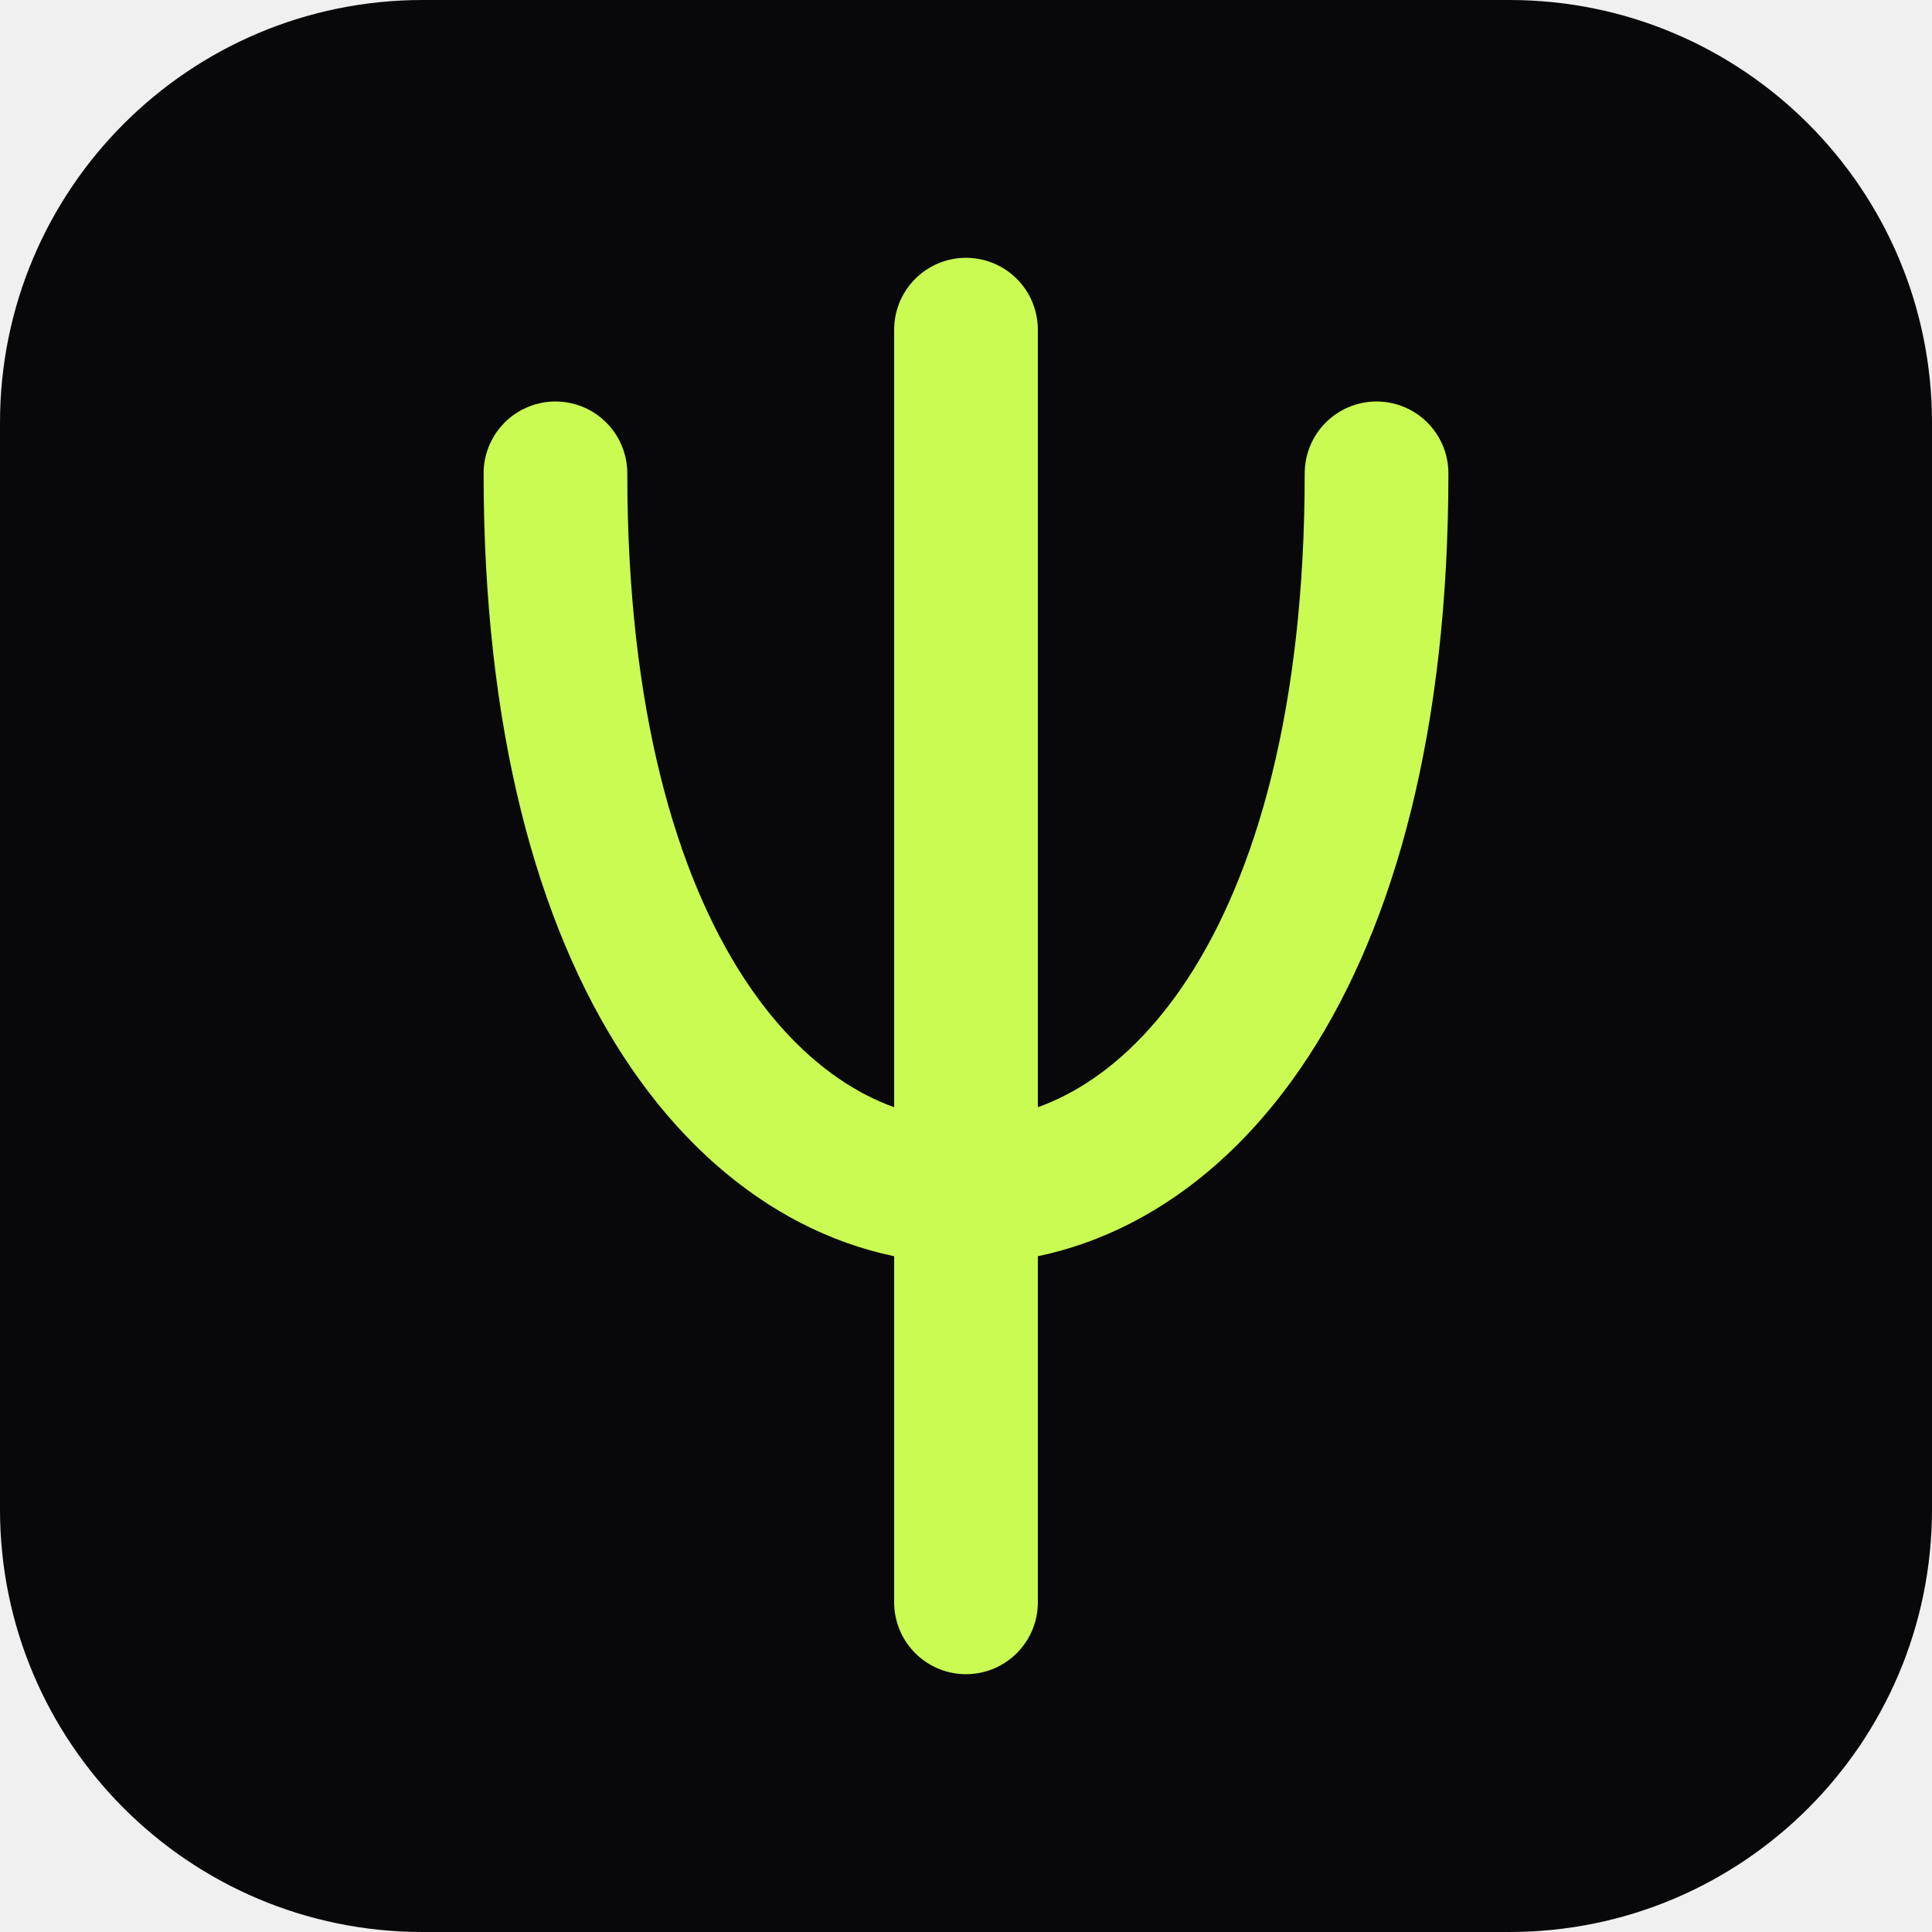
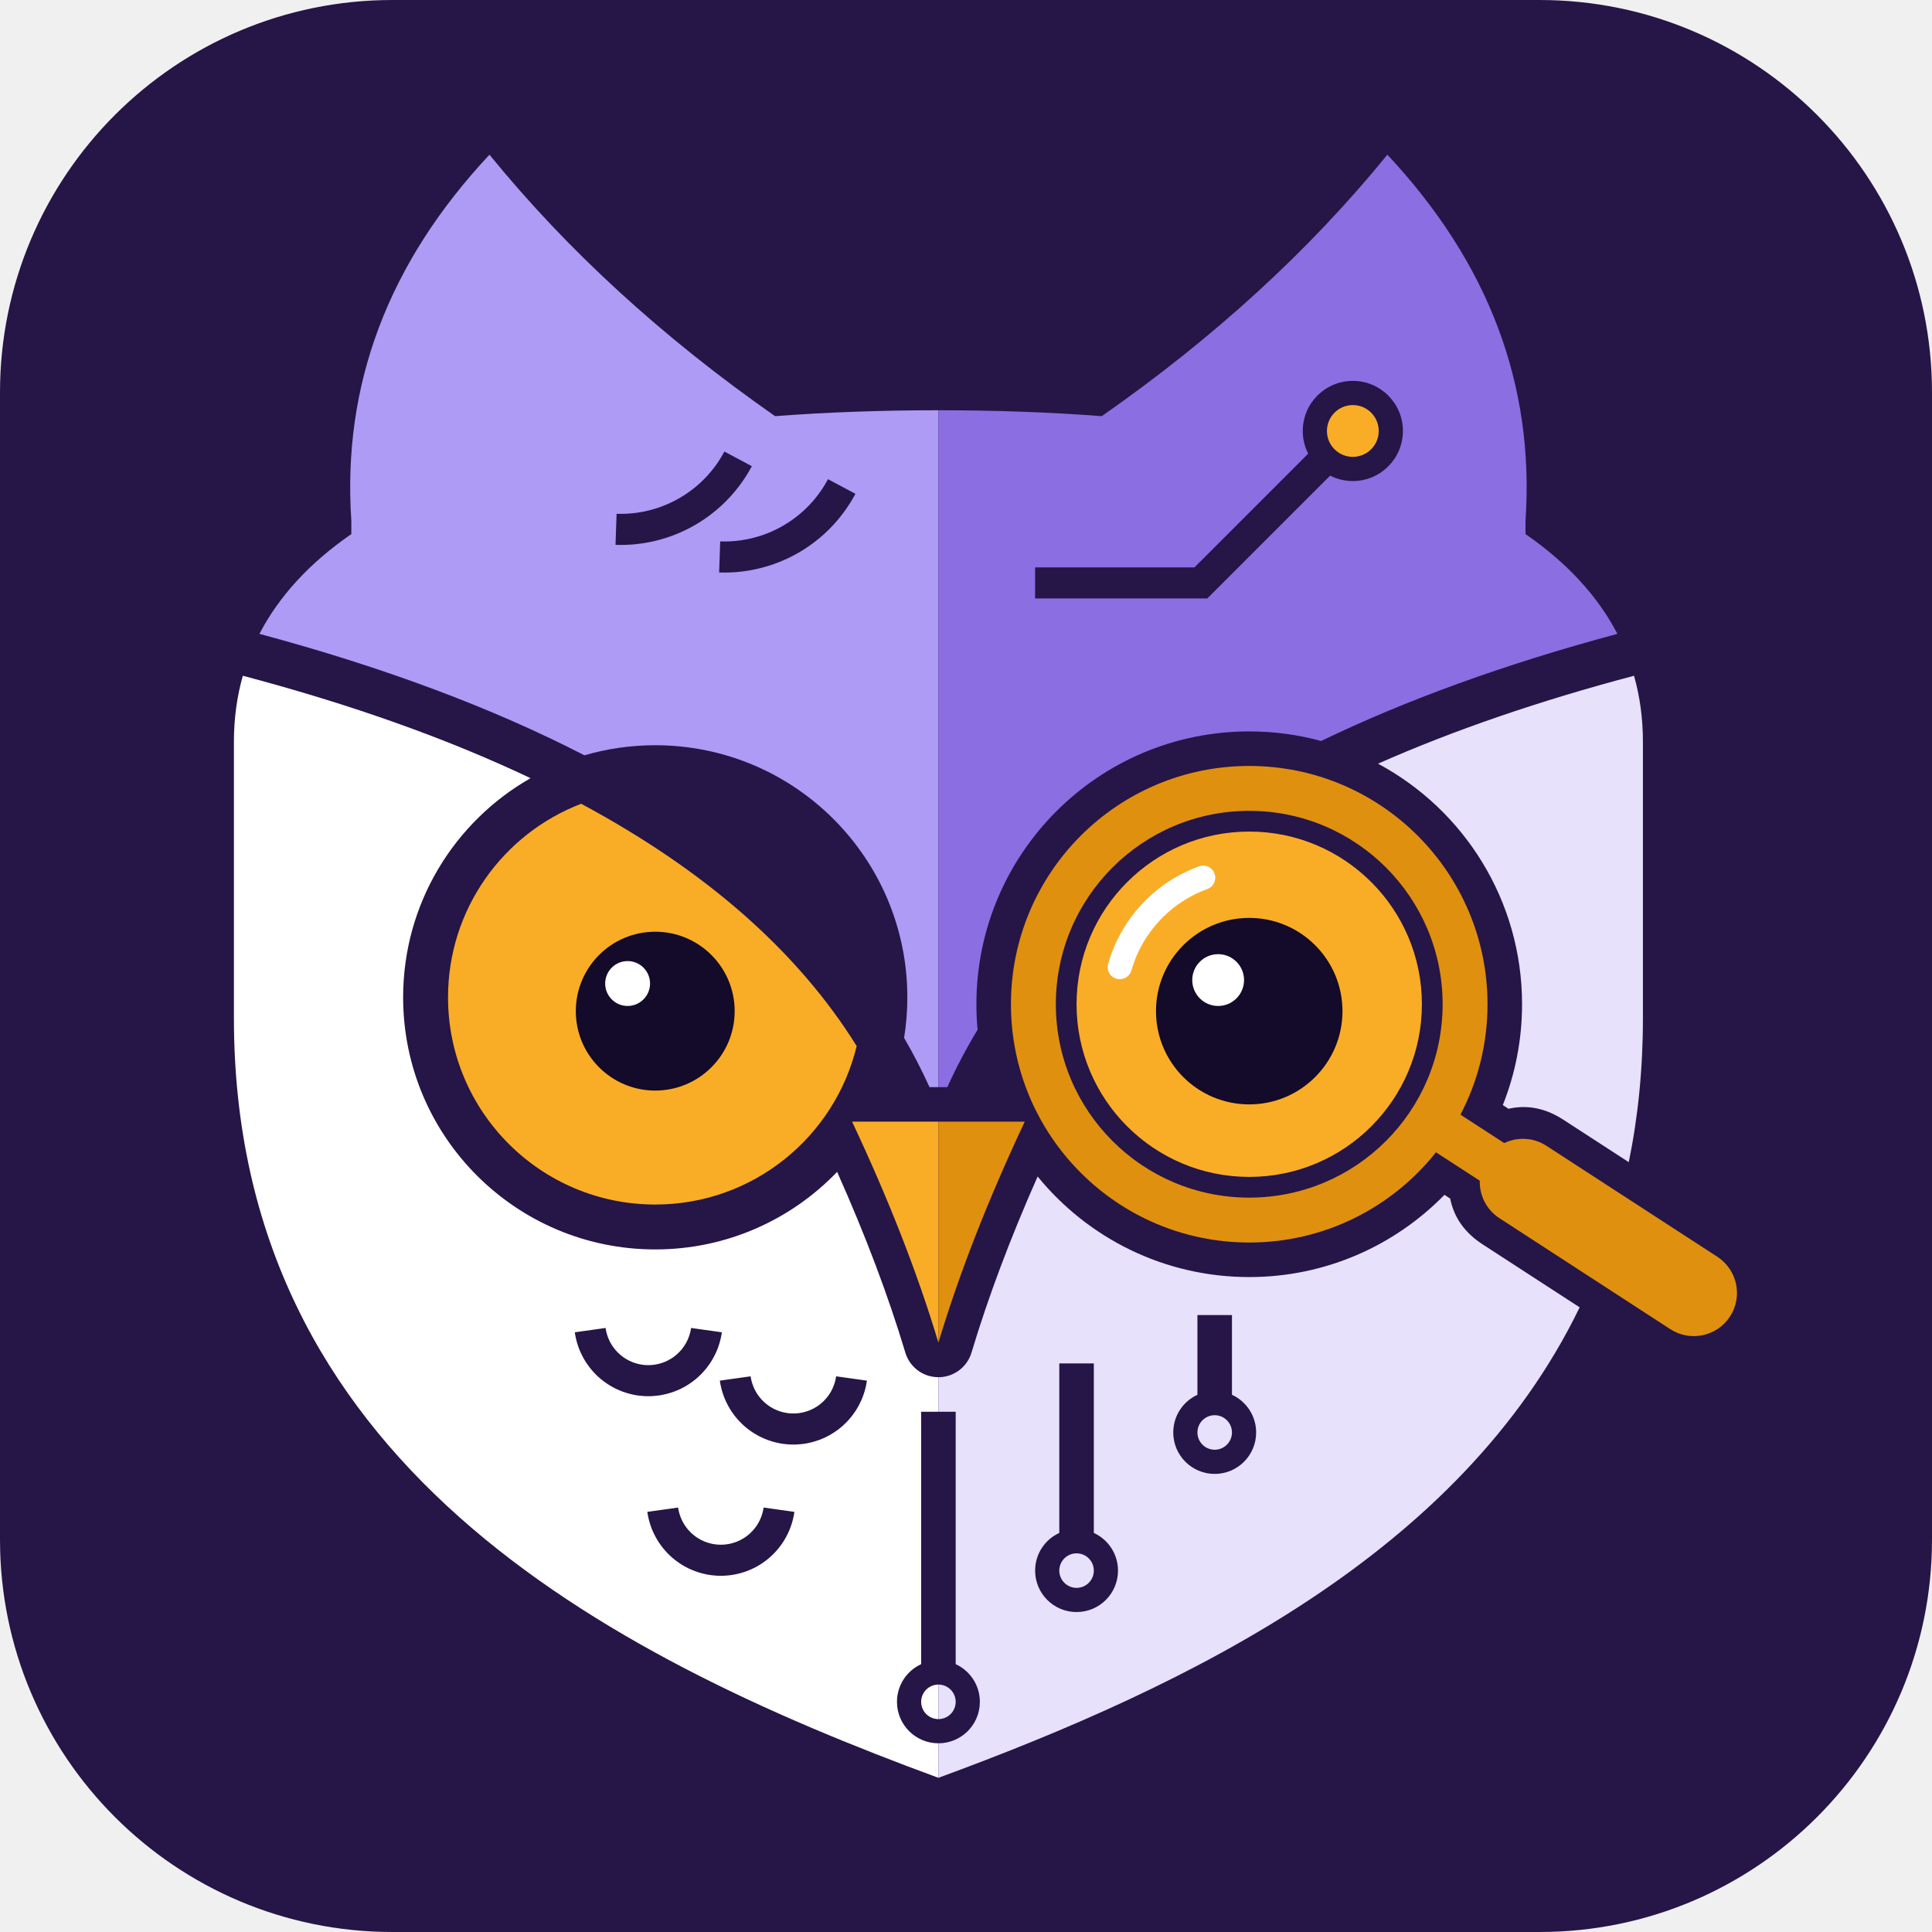
- <svg xmlns="http://www.w3.org/2000/svg" width="32" height="32" viewBox="0 0 32 32">
-   <rect width="32" height="32" rx="7" fill="#08080b" />
-   <path d="M2 2.2 C2 7 4 9.2 6 9.2 C8 9.2 10 7 10 2.2 M6 0.8 V13.2" transform="translate(5.8 4.1) scale(1.7)" fill="none" stroke="#c9fb52" stroke-width="1.4" stroke-linecap="round" stroke-linejoin="round" />
+ <svg xmlns="http://www.w3.org/2000/svg" viewBox="0 0 64 64" role="img" aria-label="PSYber">
+   <rect width="64" height="64" rx="13" fill="#261547" />
+   <g transform="translate(1.80 2.15) scale(0.1144)">
+     <path d="M256 380V390H251V463.09C246.87 464.98 244 469.16 244 474C244 480.63 249.37 486 256 486V496C158 460 52 404 52 276V196C52 189.25 52.88 182.88 54.58 176.88Q101.79 189.39 137.89 206.54C115.85 219.11 101 242.82 101 270C101 310.32 133.68 343 174 343C194.7 343 213.39 334.38 226.67 320.54Q239 348.15 246.42 372.87Q246.78 374.06 247.41 375.13Q248.05 376.19 248.93 377.07Q249.81 377.95 250.87 378.59Q251.94 379.22 253.13 379.58Q254.07 379.86 255.05 379.95Q255.53 380 256 380ZM192.94 368.88 193.14 367.94 193.29 366.99 184.38 365.74 184.29 366.29 184.17 366.84 184.03 367.38 183.87 367.91 183.68 368.44 183.47 368.96 183.24 369.47 182.99 369.96 182.71 370.45 182.41 370.92 182.09 371.38 181.75 371.82 181.39 372.25 181.01 372.66 180.61 373.06 180.2 373.43 179.77 373.79 179.33 374.13 178.87 374.45 178.39 374.74 177.9 375.02 177.41 375.27 176.9 375.5 176.38 375.71 175.85 375.89 175.31 376.05 174.77 376.19 174.22 376.3 173.67 376.39 173.12 376.45 172.56 376.49 172 376.5 171.44 376.49 170.88 376.45 170.33 376.39 169.78 376.3 169.23 376.19 168.69 376.05 168.15 375.89 167.62 375.71 167.1 375.5 166.59 375.27 166.1 375.02 165.61 374.74 165.13 374.45 164.67 374.13 164.23 373.79 163.8 373.43 163.39 373.06 162.99 372.66 162.61 372.25 162.25 371.82 161.91 371.38 161.59 370.92 161.29 370.45 161.01 369.96 160.76 369.47 160.53 368.96 160.32 368.44 160.13 367.91 159.97 367.38 159.83 366.84 159.71 366.29 159.62 365.74 150.71 366.99 150.86 367.94 151.06 368.88 151.3 369.81 151.58 370.73 151.9 371.64 152.26 372.53 152.67 373.4 153.11 374.26 153.58 375.09 154.1 375.91 154.65 376.69 155.23 377.46 155.85 378.19 156.5 378.9 157.18 379.58 157.89 380.23 158.63 380.84 159.4 381.42 160.19 381.97 161.01 382.48 161.84 382.95 162.7 383.39 163.58 383.78 164.47 384.14 165.38 384.45 166.3 384.73 167.23 384.96 168.17 385.16 169.12 385.31 170.08 385.41 171.04 385.48 172 385.5 172.96 385.48 173.92 385.41 174.88 385.31 175.83 385.16 176.77 384.96 177.7 384.73 178.62 384.45 179.53 384.14 180.42 383.78 181.3 383.39 182.16 382.95 182.99 382.48 183.81 381.97 184.6 381.42 185.37 380.84 186.11 380.23 186.82 379.58 187.5 378.9 188.15 378.19 188.77 377.46 189.35 376.69 189.9 375.91 190.42 375.09 190.89 374.26 191.33 373.4 191.74 372.53 192.1 371.64 192.42 370.73 192.7 369.81 192.94 368.88ZM214.14 419.94 214.29 418.99 205.38 417.74 205.29 418.29 205.17 418.84 205.03 419.38 204.87 419.91 204.68 420.44 204.47 420.96 204.24 421.47 203.99 421.96 203.71 422.45 203.41 422.92 203.09 423.38 202.75 423.82 202.39 424.25 202.01 424.66 201.61 425.06 201.2 425.43 200.77 425.79 200.33 426.13 199.87 426.45 199.39 426.74 198.9 427.02 198.41 427.27 197.9 427.5 197.38 427.71 196.85 427.89 196.31 428.05 195.77 428.19 195.22 428.3 194.67 428.39 194.12 428.45 193.56 428.49 193 428.5 192.44 428.49 191.88 428.45 191.33 428.39 190.78 428.3 190.23 428.19 189.69 428.05 189.15 427.89 188.62 427.71 188.1 427.5 187.59 427.27 187.1 427.02 186.61 426.74 186.13 426.45 185.67 426.13 185.23 425.79 184.8 425.43 184.39 425.06 183.99 424.66 183.61 424.25 183.25 423.82 182.91 423.38 182.59 422.92 182.29 422.45 182.01 421.96 181.76 421.47 181.53 420.96 181.32 420.44 181.13 419.91 180.97 419.38 180.83 418.84 180.71 418.29 180.62 417.74 171.71 418.99 171.86 419.94 172.06 420.88 172.3 421.81 172.58 422.73 172.9 423.64 173.26 424.53 173.67 425.4 174.11 426.26 174.58 427.09 175.1 427.91 175.65 428.69 176.23 429.46 176.85 430.19 177.5 430.9 178.18 431.58 178.89 432.23 179.63 432.84 180.4 433.42 181.19 433.97 182.01 434.48 182.84 434.95 183.7 435.39 184.58 435.78 185.47 436.14 186.38 436.45 187.3 436.73 188.23 436.96 189.17 437.16 190.12 437.31 191.08 437.41 192.04 437.48 193 437.5 193.96 437.48 194.92 437.41 195.88 437.31 196.83 437.16 197.77 436.96 198.7 436.73 199.62 436.45 200.53 436.14 201.42 435.78 202.3 435.39 203.16 434.95 203.99 434.48 204.81 433.97 205.6 433.42 206.37 432.84 207.11 432.23 207.82 431.58 208.5 430.9 209.15 430.19 209.77 429.46 210.35 428.69 210.9 427.91 211.42 427.09 211.89 426.26 212.33 425.4 212.74 424.53 213.1 423.64 213.42 422.73 213.7 421.81 213.94 420.88 214.14 419.94ZM234.7 383.81 234.94 382.88 235.14 381.94 235.29 380.99 226.38 379.74 226.29 380.29 226.17 380.84 226.03 381.38 225.87 381.91 225.68 382.44 225.47 382.96 225.24 383.47 224.99 383.96 224.71 384.45 224.41 384.92 224.09 385.38 223.75 385.82 223.39 386.25 223.01 386.66 222.61 387.06 222.2 387.43 221.77 387.79 221.33 388.13 220.87 388.45 220.39 388.74 219.9 389.02 219.41 389.27 218.9 389.5 218.38 389.71 217.85 389.89 217.31 390.05 216.77 390.19 216.22 390.3 215.67 390.39 215.12 390.45 214.56 390.49 214 390.5 213.44 390.49 212.88 390.45 212.33 390.39 211.78 390.3 211.23 390.19 210.69 390.05 210.15 389.89 209.62 389.71 209.1 389.5 208.59 389.27 208.1 389.02 207.61 388.74 207.13 388.45 206.67 388.13 206.23 387.79 205.8 387.43 205.39 387.06 204.99 386.66 204.61 386.25 204.25 385.82 203.91 385.38 203.59 384.92 203.29 384.45 203.01 383.96 202.76 383.47 202.53 382.96 202.32 382.44 202.13 381.91 201.97 381.38 201.83 380.84 201.71 380.29 201.62 379.74 192.71 380.99 192.86 381.94 193.06 382.88 193.3 383.81 193.58 384.73 193.9 385.64 194.26 386.53 194.67 387.4 195.11 388.26 195.58 389.09 196.1 389.91 196.65 390.69 197.23 391.46 197.85 392.19 198.5 392.9 199.18 393.58 199.89 394.23 200.63 394.84 201.4 395.42 202.19 395.97 203.01 396.48 203.84 396.95 204.7 397.39 205.58 397.78 206.47 398.14 207.38 398.45 208.3 398.73 209.23 398.96 210.17 399.16 211.12 399.31 212.08 399.41 213.04 399.48 214 399.5 214.96 399.48 215.92 399.41 216.88 399.31 217.83 399.16 218.77 398.96 219.7 398.73 220.62 398.45 221.53 398.14 222.42 397.78 223.3 397.39 224.16 396.95 224.99 396.48 225.81 395.97 226.6 395.42 227.37 394.84 228.11 394.23 228.82 393.58 229.5 392.9 230.15 392.19 230.77 391.46 231.35 390.69 231.9 389.91 232.42 389.09 232.89 388.26 233.33 387.4 233.74 386.53 234.1 385.64 234.42 384.73 234.7 383.81ZM256 469V479C253.24 479 251 476.76 251 474C251 471.24 253.24 469 256 469Z" fill="#ffffff" />
+     <path d="M256 496V486C262.63 486 268 480.63 268 474C268 469.16 265.13 464.98 261 463.09V390H256V380Q256.51 380 257.01 379.95Q257.99 379.85 258.93 379.56Q259.87 379.27 260.74 378.8Q261.61 378.34 262.37 377.71Q263.13 377.08 263.75 376.32Q264.37 375.56 264.83 374.69Q265.3 373.82 265.58 372.87Q272.82 348.75 284.73 321.88C299.22 339.65 321.28 351 346 351C368.15 351 388.18 341.88 402.53 327.19L404.19 328.27Q405.82 336.48 413.54 341.5L441.68 359.77C407.16 430.91 329.34 469.06 256 496ZM460 276C460 290.85 458.57 304.74 455.9 317.73L436.96 305.44Q429.24 300.42 421.07 302.27L419.43 301.2C423.02 292.17 425 282.32 425 272C425 241.86 408.12 215.65 383.29 202.34Q416.1 187.83 457.42 176.88C459.12 182.88 460 189.25 460 196V276ZM291 425.09C286.87 426.98 284 431.16 284 436C284 442.63 289.37 448 296 448C302.63 448 308 442.63 308 436C308 431.16 305.13 426.98 301 425.09V376H291V425.09ZM324 396C324 402.63 329.37 408 336 408C342.63 408 348 402.63 348 396C348 391.16 345.13 386.98 341 385.09V362H331V385.09C326.87 386.98 324 391.16 324 396ZM341 396C341 398.76 338.76 401 336 401C333.24 401 331 398.76 331 396C331 393.24 333.24 391 336 391C338.76 391 341 393.24 341 396ZM296 431C298.76 431 301 433.24 301 436C301 438.76 298.76 441 296 441C293.24 441 291 438.76 291 436C291 433.24 293.24 431 296 431ZM256 479V469C258.76 469 261 471.24 261 474C261 476.76 258.76 479 256 479Z" fill="#e7e1fb" />
+     <path d="M256 100V296H253.42C251.22 291.15 248.77 286.39 246.06 281.74C246.68 277.92 247 274 247 270C247 229.68 214.32 197 174 197C166.88 197 160 198.02 153.5 199.92C126.93 186.23 95.6 174.48 59.39 164.75C65.16 153.64 74.17 144.02 86 135.86V132Q82 73 126 26Q159.86 67.6 208.7 101.71C223.7 100.57 239.51 100 256 100ZM231.61 124.85 231.97 124.19 224.02 119.96 223.74 120.48 223.44 121 223.14 121.51 222.83 122.02 222.51 122.52 222.19 123.01 221.85 123.5 221.51 123.98 221.15 124.46 220.79 124.93 220.42 125.4 220.05 125.85 219.66 126.31 219.27 126.75 218.87 127.19 218.46 127.62 218.04 128.04 217.62 128.46 217.19 128.87 216.75 129.27 216.31 129.66 215.85 130.05 215.4 130.42 214.93 130.79 214.46 131.15 213.98 131.51 213.5 131.85 213.01 132.19 212.52 132.51 212.02 132.83 211.51 133.14 211 133.44 210.48 133.74 209.96 134.02 209.44 134.29 208.9 134.56 208.37 134.81 207.83 135.06 207.28 135.3 206.74 135.52 206.18 135.74 205.63 135.95 205.07 136.15 204.51 136.34 203.94 136.51 203.37 136.68 202.8 136.84 202.23 136.99 201.65 137.13 201.07 137.26 200.49 137.38 199.9 137.48 199.32 137.58 198.73 137.67 198.14 137.75 197.55 137.81 196.96 137.87 196.37 137.92 195.78 137.95 195.19 137.98 194.59 137.99 194 138 193.41 137.99 192.81 137.98 192.5 146.97 193.25 146.99 194 147 194.75 146.99 195.5 146.97 196.25 146.94 197 146.9 197.75 146.84 198.49 146.76 199.24 146.68 199.98 146.58 200.73 146.47 201.47 146.35 202.2 146.21 202.94 146.06 203.67 145.9 204.4 145.72 205.13 145.53 205.85 145.33 206.57 145.12 207.29 144.9 208 144.66 208.71 144.41 209.41 144.14 210.11 143.87 210.8 143.58 211.49 143.28 212.17 142.97 212.85 142.65 213.52 142.31 214.19 141.97 214.85 141.61 215.5 141.24 216.15 140.86 216.79 140.47 217.42 140.06 218.05 139.65 218.66 139.22 219.27 138.79 219.88 138.34 220.47 137.88 221.06 137.42 221.64 136.94 222.21 136.45 222.77 135.96 223.33 135.45 223.87 134.93 224.41 134.41 224.93 133.87 225.45 133.33 225.96 132.77 226.45 132.21 226.94 131.64 227.42 131.06 227.88 130.47 228.34 129.88 228.79 129.27 229.22 128.66 229.65 128.05 230.06 127.42 230.47 126.79 230.86 126.15 231.24 125.5 231.61 124.85ZM201.61 116.85 201.97 116.19 194.02 111.96 193.74 112.48 193.44 113 193.14 113.51 192.83 114.02 192.51 114.52 192.19 115.01 191.85 115.5 191.51 115.98 191.15 116.46 190.79 116.93 190.42 117.4 190.05 117.85 189.66 118.31 189.27 118.75 188.87 119.19 188.46 119.62 188.04 120.04 187.62 120.46 187.19 120.87 186.75 121.27 186.31 121.66 185.85 122.05 185.4 122.42 184.93 122.79 184.46 123.15 183.98 123.51 183.5 123.85 183.01 124.19 182.52 124.51 182.02 124.83 181.51 125.14 181 125.44 180.48 125.74 179.96 126.02 179.44 126.29 178.9 126.56 178.37 126.81 177.83 127.06 177.28 127.3 176.74 127.52 176.18 127.74 175.63 127.95 175.07 128.15 174.51 128.34 173.94 128.51 173.37 128.68 172.8 128.84 172.23 128.99 171.65 129.13 171.07 129.26 170.49 129.38 169.9 129.48 169.32 129.58 168.73 129.67 168.14 129.75 167.55 129.81 166.96 129.87 166.37 129.92 165.78 129.95 165.19 129.98 164.59 129.99 164 130 163.41 129.99 162.81 129.98 162.5 138.97 163.25 138.99 164 139 164.75 138.99 165.5 138.97 166.25 138.94 167 138.9 167.75 138.84 168.49 138.76 169.24 138.68 169.98 138.58 170.73 138.47 171.47 138.35 172.2 138.21 172.94 138.06 173.67 137.9 174.4 137.72 175.13 137.53 175.85 137.33 176.57 137.12 177.29 136.9 178 136.66 178.71 136.41 179.41 136.14 180.11 135.87 180.8 135.58 181.49 135.28 182.17 134.97 182.85 134.65 183.52 134.31 184.19 133.97 184.85 133.61 185.5 133.24 186.15 132.86 186.79 132.47 187.42 132.06 188.05 131.65 188.66 131.22 189.27 130.79 189.88 130.34 190.47 129.88 191.06 129.42 191.64 128.94 192.21 128.45 192.77 127.96 193.33 127.45 193.87 126.93 194.41 126.41 194.93 125.87 195.45 125.33 195.96 124.77 196.45 124.21 196.94 123.64 197.42 123.06 197.88 122.47 198.34 121.88 198.79 121.27 199.22 120.66 199.65 120.05 200.06 119.42 200.47 118.79 200.86 118.15 201.24 117.5 201.61 116.85Z" fill="#ad9bf6" />
+     <path d="M256 296V100C272.49 100 288.3 100.57 303.3 101.71Q352.14 67.6 386 26Q430 73 426 132V135.86C437.83 144.02 446.84 153.64 452.61 164.75C420.11 173.48 391.54 183.84 366.82 195.77C360.19 193.96 353.21 193 346 193C302.37 193 267 228.37 267 272C267 274.49 267.11 276.94 267.34 279.37C264.08 284.78 261.16 290.32 258.58 296H256ZM390.5 106C390.5 97.99 384.01 91.5 376 91.5C367.99 91.5 361.5 97.99 361.5 106C361.5 108.36 362.07 110.6 363.07 112.57L330.14 145.5H284V154.5H333.86L369.43 118.93C371.4 119.93 373.64 120.5 376 120.5C384.01 120.5 390.5 114.01 390.5 106Z" fill="#8a6ee2" />
+     <path d="M232.33 284.11C225.99 310.44 202.28 330 174 330C140.86 330 114 303.14 114 270C114 244.42 130.01 222.58 152.55 213.95Q206.75 243.04 232.33 284.11ZM346 322C318.39 322 296 299.61 296 272C296 244.39 318.39 222 346 222C373.61 222 396 244.39 396 272C396 299.61 373.61 322 346 322Z" fill="#f9ad26" />
+     <path d="M319 274C319 259.09 331.09 247 346 247C360.91 247 373 259.09 373 274C373 288.91 360.91 301 346 301C331.09 301 319 288.91 319 274ZM151 274C151 261.3 161.3 251 174 251C186.7 251 197 261.3 197 274C197 286.7 186.7 297 174 297C161.3 297 151 286.7 151 274Z" fill="#140a29" />
+     <path d="M307.48 264.6Q306.81 264.39 306.28 263.95Q305.74 263.5 305.42 262.89Q305.09 262.27 305.03 261.58Q304.96 260.88 305.17 260.22L305.62 258.76Q305.64 258.69 305.66 258.63L306.17 257.18Q306.19 257.12 306.22 257.05L306.78 255.63Q306.81 255.56 306.83 255.5L307.45 254.1Q307.48 254.04 307.51 253.98L308.19 252.6Q308.22 252.54 308.25 252.48L308.98 251.13Q309.01 251.07 309.04 251.01L309.82 249.69Q309.86 249.64 309.9 249.58L310.73 248.29Q310.77 248.23 310.8 248.18L311.69 246.93Q311.73 246.87 311.77 246.81L312.7 245.6Q312.74 245.54 312.78 245.49L313.76 244.31Q313.8 244.26 313.85 244.21L314.87 243.07Q314.92 243.01 314.96 242.97L316.03 241.87Q316.08 241.82 316.13 241.77L317.24 240.71Q317.29 240.67 317.34 240.62L318.49 239.61Q318.54 239.56 318.59 239.52L319.78 238.55Q319.83 238.51 319.89 238.47L321.11 237.55Q321.17 237.51 321.23 237.47L322.49 236.6Q322.54 236.56 322.6 236.52L323.89 235.7Q323.95 235.67 324.01 235.63L325.34 234.86Q325.4 234.83 325.46 234.8L326.81 234.08Q326.87 234.05 326.93 234.02L328.31 233.36Q328.38 233.33 328.44 233.3L329.84 232.69Q329.91 232.66 329.97 232.64L331.4 232.09Q332.05 231.84 332.75 231.85Q333.44 231.87 334.08 232.15Q334.71 232.43 335.19 232.94Q335.68 233.44 335.93 234.09Q336.18 234.74 336.16 235.44Q336.14 236.13 335.86 236.77Q335.58 237.41 335.08 237.89Q334.57 238.37 333.92 238.62L332.56 239.14L331.28 239.7L330.02 240.3L328.79 240.95L327.58 241.65L326.41 242.4L325.26 243.19L324.14 244.03L323.06 244.91L322.02 245.83L321.01 246.79L320.04 247.79L319.11 248.83L318.22 249.9L317.37 251.01L316.57 252.15L315.81 253.32L315.1 254.52L314.44 255.75L313.83 257L313.26 258.27L312.75 259.57L312.29 260.88L311.86 262.28Q311.65 262.95 311.21 263.48Q310.76 264.02 310.15 264.34Q309.53 264.67 308.84 264.73Q308.15 264.8 307.48 264.6ZM337 257.5C341.14 257.5 344.5 260.86 344.5 265C344.5 269.14 341.14 272.5 337 272.5C332.86 272.5 329.5 269.14 329.5 265C329.5 260.86 332.86 257.5 337 257.5ZM166 259.5C169.59 259.5 172.5 262.41 172.5 266C172.5 269.59 169.59 272.5 166 272.5C162.41 272.5 159.5 269.59 159.5 266C159.5 262.41 162.41 259.5 166 259.5Z" fill="#ffffff" />
+     <path d="M256 306V370Q247 340 231 306H256Z" fill="#f9ad26" />
+     <path d="M256 370V306H281Q265 340 256 370Z" fill="#e0900f" />
+     <path d="M346 203C384.11 203 415 233.89 415 272C415 283.54 412.17 294.41 407.16 303.97L419.84 312.2C423.64 310.38 428.27 310.52 432.06 312.99L481.54 345.12C487.33 348.88 488.98 356.62 485.22 362.41C481.46 368.2 473.72 369.85 467.93 366.09L418.45 333.95C414.65 331.49 412.64 327.32 412.76 323.1L400.07 314.87C387.43 330.79 367.91 341 346 341C307.89 341 277 310.11 277 272C277 233.89 307.89 203 346 203ZM346 216C315.07 216 290 241.07 290 272C290 302.93 315.07 328 346 328C376.93 328 402 302.93 402 272C402 241.07 376.93 216 346 216Z" fill="#e0900f" />
+     <path d="M383.5 106C383.5 110.14 380.14 113.5 376 113.5C371.86 113.5 368.5 110.14 368.5 106C368.5 101.86 371.86 98.5 376 98.5C380.14 98.5 383.5 101.86 383.5 106Z" fill="#f9ad26" />
+   </g>
</svg>
